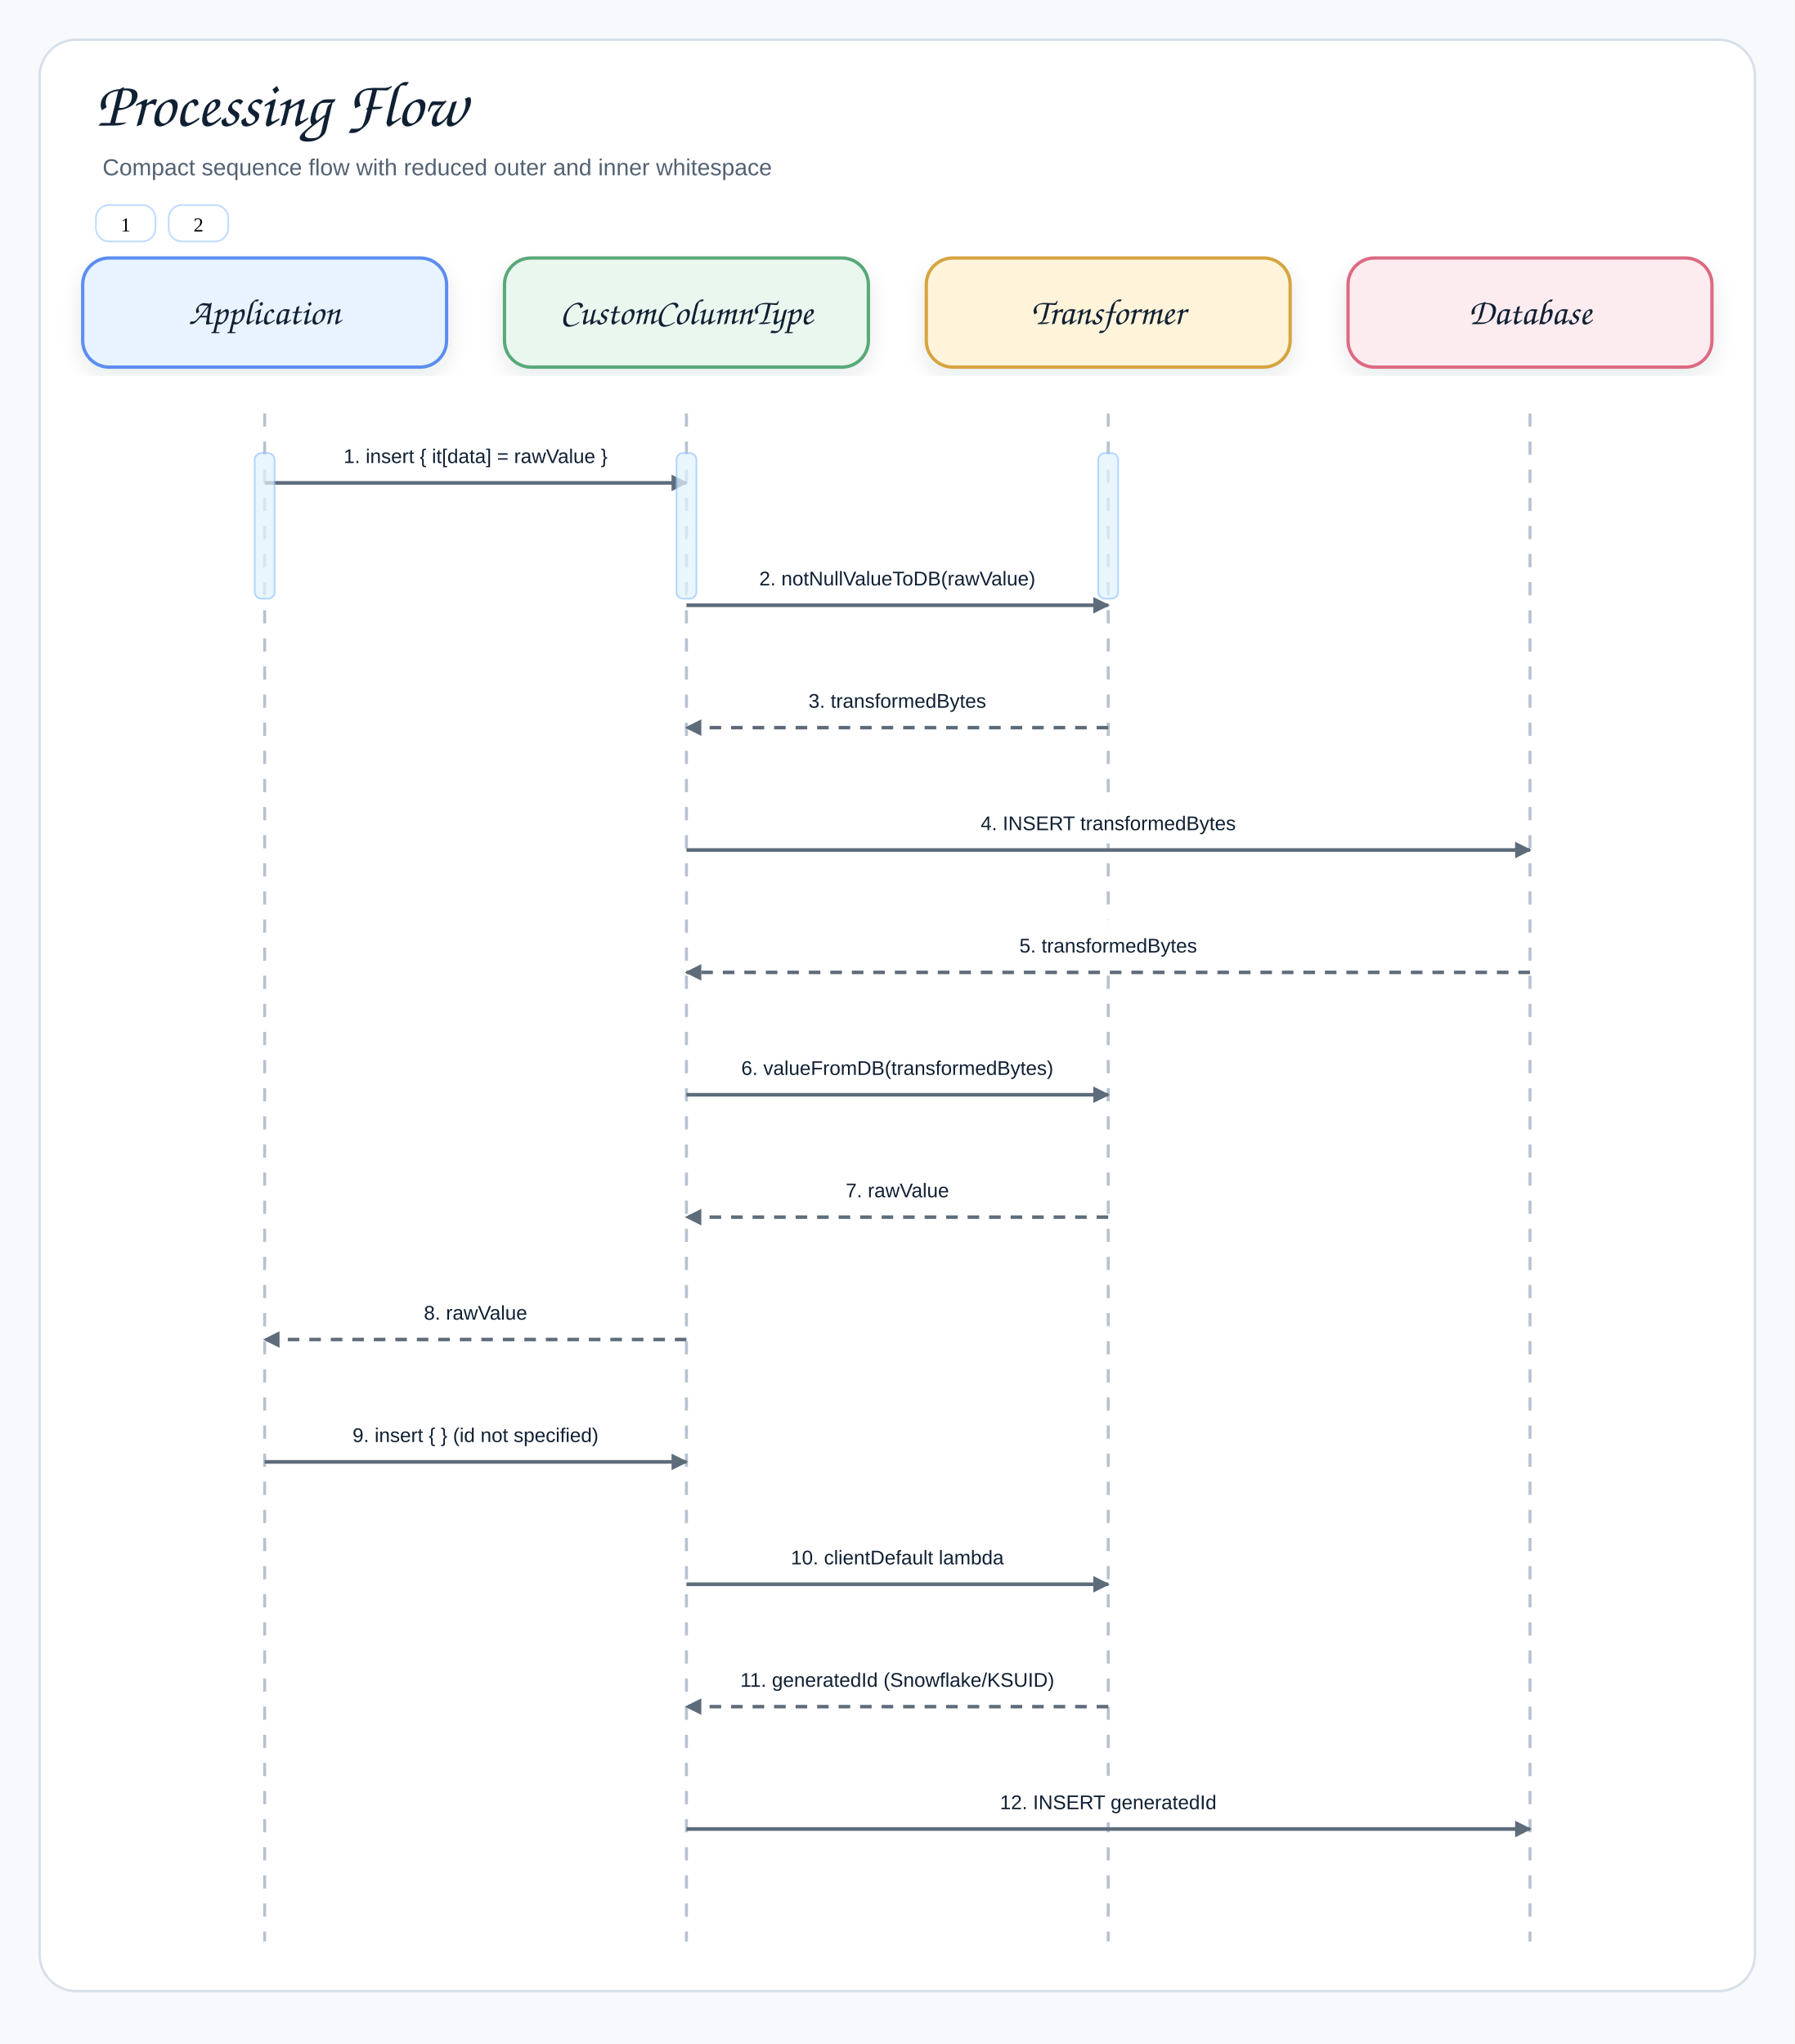
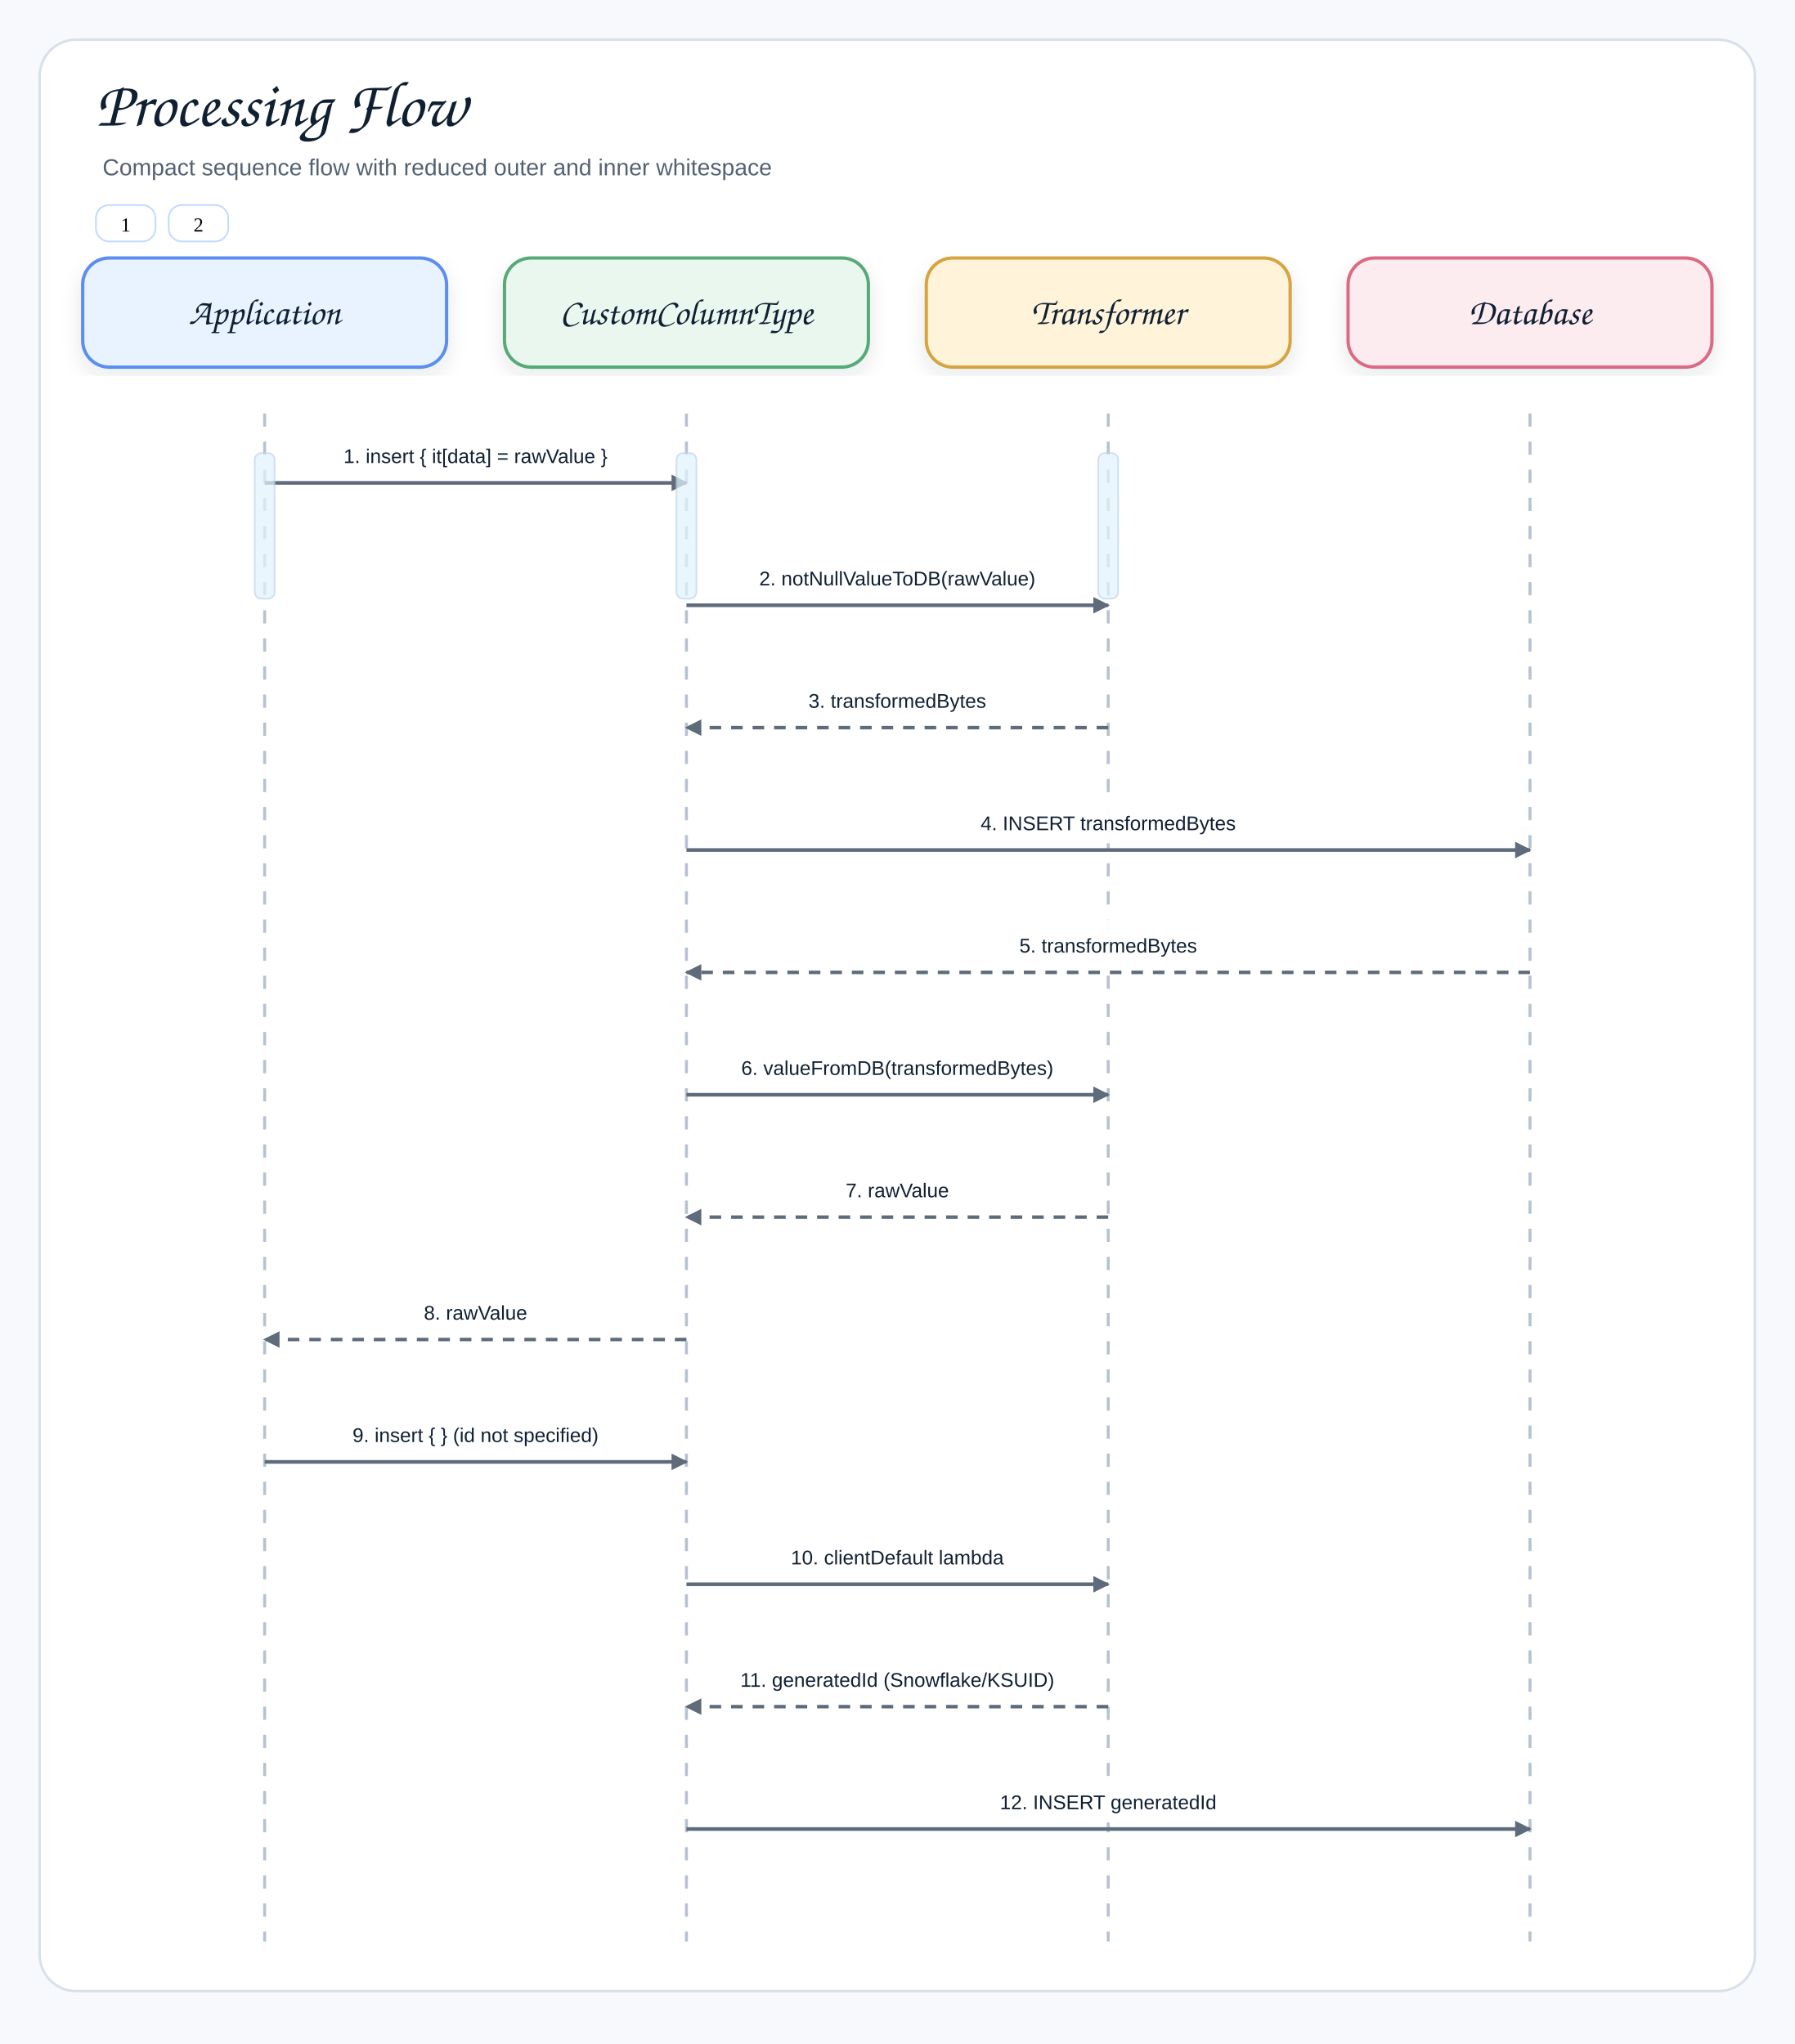
<svg xmlns="http://www.w3.org/2000/svg" width="1085" height="1236" viewBox="0 0 1085 1236" role="img" aria-label="Processing Flow">
  <defs>
    <filter id="shadow" x="-8%" y="-8%" width="116%" height="116%">
      <feDropShadow dx="0" dy="5" stdDeviation="6" flood-color="#203040" flood-opacity="0.10" />
    </filter>
    <marker id="openArrow" markerUnits="userSpaceOnUse" markerWidth="10" markerHeight="10" refX="9" refY="5" orient="auto">
      <path d="M 0 0 L 10 5 L 0 10 Z" fill="#5D6B7A" />
    </marker>
    <style>.canvas{fill:#F7F9FC}.frame{fill:#fff;stroke:#D8E0EA;stroke-width:1.5}.title{font-family:"Architects Daughter","Comic Sans MS","Comic Sans",cursive;font-size:39px;font-weight:400;fill:#102033}.subtitle{font-family:"Comic Sans MS","Comic Sans","Comic Neue",Arial,sans-serif;font-size:14px;font-weight:400;fill:#536273}.smallLabel{font-family:"Architects Daughter","Comic Sans MS","Comic Sans",cursive;font-size:22px;font-weight:400;fill:#102033}.strong{font-family:"Comic Sans MS","Comic Sans","Comic Neue",Arial,sans-serif;font-size:12px;font-weight:400;fill:#102033}.card{stroke-width:2;filter:url(#shadow)}.line{stroke:#5D6B7A;stroke-width:2.2;fill:none;marker-end:url(#openArrow)}.dashed{stroke:#5D6B7A;stroke-width:2.1;stroke-dasharray:7 6;fill:none;marker-end:url(#openArrow)}.lifeline{stroke:#B7C2D1;stroke-width:1.8;stroke-dasharray:8 9}.note{fill:#fff;opacity:.97}</style>
  </defs>
  <rect class="canvas" width="1085" height="1236" />
  <rect class="frame" x="24" y="24" width="1037" height="1180" rx="22" />
  <text class="title" x="58" y="76">Processing Flow</text>
  <text class="subtitle" x="62" y="106">Compact sequence flow with reduced outer and inner whitespace</text>
  <rect class="card" x="50.0" y="156" width="220" height="66" rx="16" fill="#E8F3FF" stroke="#5B8DEF" />
  <text class="smallLabel participant" x="160.0" y="196" text-anchor="middle">Application</text>
  <line class="lifeline" x1="160.0" y1="250" x2="160.0" y2="1174" />
  <rect class="card" x="305.0" y="156" width="220" height="66" rx="16" fill="#EAF7EF" stroke="#58A978" />
  <text class="smallLabel participant" x="415.0" y="196" text-anchor="middle">CustomColumnType</text>
  <line class="lifeline" x1="415.0" y1="250" x2="415.0" y2="1174" />
  <rect class="card" x="560.0" y="156" width="220" height="66" rx="16" fill="#FFF3D9" stroke="#D6A441" />
  <text class="smallLabel participant" x="670.0" y="196" text-anchor="middle">Transformer</text>
  <line class="lifeline" x1="670.0" y1="250" x2="670.0" y2="1174" />
  <rect class="card" x="815.0" y="156" width="220" height="66" rx="16" fill="#FDECEF" stroke="#DC6B82" />
  <text class="smallLabel participant" x="925.0" y="196" text-anchor="middle">Database</text>
  <line class="lifeline" x1="925.0" y1="250" x2="925.0" y2="1174" />
  <path class="line" d="M160.0 292.0 L415.0 292.0" data-connector="line" />
  <rect class="note label" x="172.2" y="260.0" width="230.6" height="28" rx="9" />
  <text class="strong labelText" x="287.5" y="280.0" text-anchor="middle">1. insert { it[data] = rawValue }</text>
  <path class="line" d="M415.0 366.0 L670.0 366.0" data-connector="line" />
  <rect class="note label" x="439.6" y="334.0" width="205.8" height="28" rx="9" />
  <text class="strong labelText" x="542.5" y="354.0" text-anchor="middle">2. notNullValueToDB(rawValue)</text>
  <path class="dashed" d="M670.0 440.0 L415.0 440.0" data-connector="dashed" />
  <rect class="note label" x="462.5" y="408.0" width="160.0" height="28" rx="9" />
  <text class="strong labelText" x="542.5" y="428.0" text-anchor="middle">3. transformedBytes</text>
  <path class="line" d="M415.0 514.0 L925.0 514.0" data-connector="line" />
  <rect class="note label" x="576.4" y="482.0" width="187.2" height="28" rx="9" />
  <text class="strong labelText" x="670.0" y="502.0" text-anchor="middle">4. INSERT transformedBytes</text>
  <path class="dashed" d="M925.0 588.0 L415.0 588.0" data-connector="dashed" />
  <rect class="note label" x="590.0" y="556.0" width="160.0" height="28" rx="9" />
  <text class="strong labelText" x="670.0" y="576.0" text-anchor="middle">5. transformedBytes</text>
  <path class="line" d="M415.0 662.0 L670.0 662.0" data-connector="line" />
  <rect class="note label" x="430.3" y="630.0" width="224.4" height="28" rx="9" />
  <text class="strong labelText" x="542.5" y="650.0" text-anchor="middle">6. valueFromDB(transformedBytes)</text>
  <path class="dashed" d="M670.0 736.0 L415.0 736.0" data-connector="dashed" />
  <rect class="note label" x="462.5" y="704.0" width="160.0" height="28" rx="9" />
  <text class="strong labelText" x="542.5" y="724.0" text-anchor="middle">7. rawValue</text>
  <path class="dashed" d="M415.0 810.0 L160.0 810.0" data-connector="dashed" />
  <rect class="note label" x="207.5" y="778.0" width="160.0" height="28" rx="9" />
  <text class="strong labelText" x="287.5" y="798.0" text-anchor="middle">8. rawValue</text>
  <path class="line" d="M160.0 884.0 L415.0 884.0" data-connector="line" />
  <rect class="note label" x="175.3" y="852.0" width="224.4" height="28" rx="9" />
  <text class="strong labelText" x="287.5" y="872.0" text-anchor="middle">9. insert { } (id not specified)</text>
  <path class="line" d="M415.0 958.0 L670.0 958.0" data-connector="line" />
  <rect class="note label" x="455.1" y="926.0" width="174.8" height="28" rx="9" />
  <text class="strong labelText" x="542.5" y="946.0" text-anchor="middle">10. clientDefault lambda</text>
  <path class="dashed" d="M670.0 1032.0 L415.0 1032.0" data-connector="dashed" />
  <rect class="note label" x="427.2" y="1000.0" width="230.6" height="28" rx="9" />
  <text class="strong labelText" x="542.5" y="1020.0" text-anchor="middle">11. generatedId (Snowflake/KSUID)</text>
  <path class="line" d="M415.0 1106.0 L925.0 1106.0" data-connector="line" />
  <rect class="note label" x="588.8" y="1074.0" width="162.4" height="28" rx="9" />
  <text class="strong labelText" x="670.0" y="1094.0" text-anchor="middle">12. INSERT generatedId</text>
-   <rect class="activation" x="154.0" y="274.0" width="12" height="88" rx="4" fill="#E0F2FE" stroke="#93C5FD" opacity="0.72" />
-   <rect class="activation" x="409.0" y="274.0" width="12" height="88" rx="4" fill="#E0F2FE" stroke="#93C5FD" opacity="0.72" />
-   <rect class="activation" x="664.0" y="274.0" width="12" height="88" rx="4" fill="#E0F2FE" stroke="#93C5FD" opacity="0.72" />
+   <rect class="activation" x="154.0" y="274.0" width="12" height="88" rx="4" fill="#E0F2FE" stroke="#bdd4e8" opacity="0.72" />
+   <rect class="activation" x="409.0" y="274.0" width="12" height="88" rx="4" fill="#E0F2FE" stroke="#bdd4e8" opacity="0.72" />
+   <rect class="activation" x="664.0" y="274.0" width="12" height="88" rx="4" fill="#E0F2FE" stroke="#bdd4e8" opacity="0.72" />
  <g aria-label="sequence message labels">
    <rect x="58" y="124" width="36" height="22" rx="8" class="label" fill="#fff" stroke="#bfdbfe" />
    <text x="76" y="140" class="num" text-anchor="middle">1</text>
    <rect x="102" y="124" width="36" height="22" rx="8" class="label" fill="#fff" stroke="#bfdbfe" />
    <text x="120" y="140" class="num" text-anchor="middle">2</text>
  </g>
</svg>
